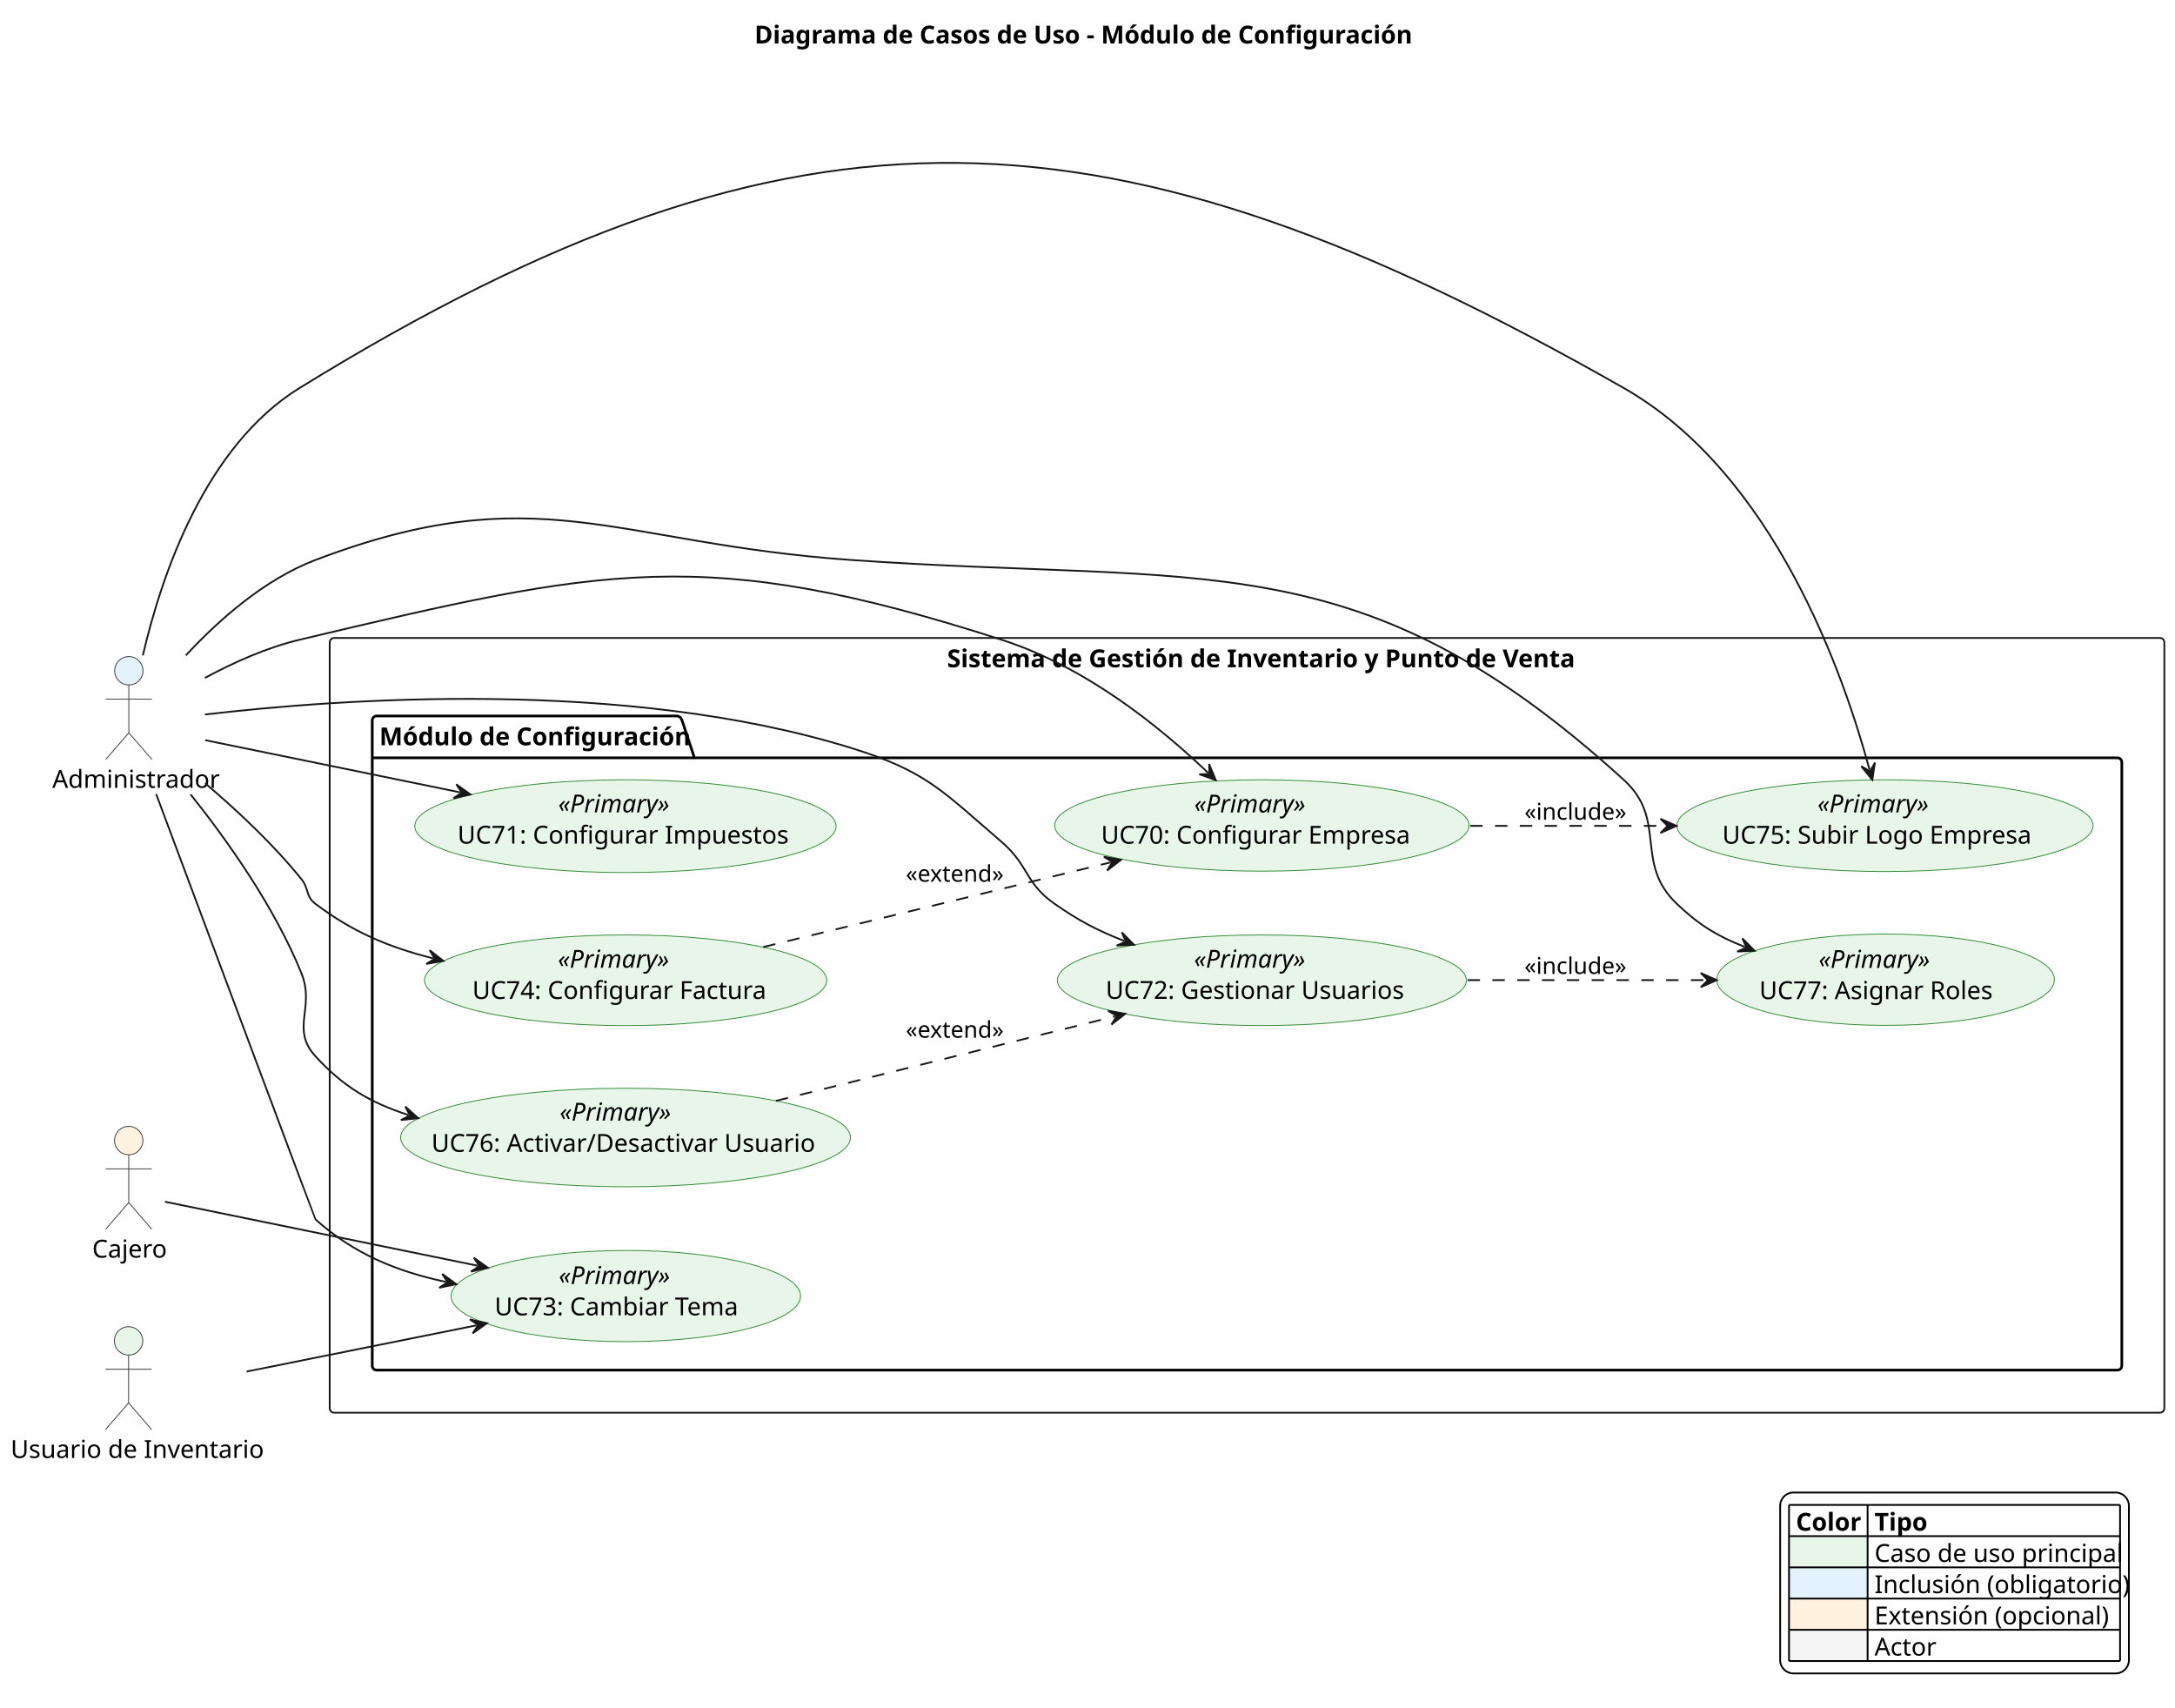
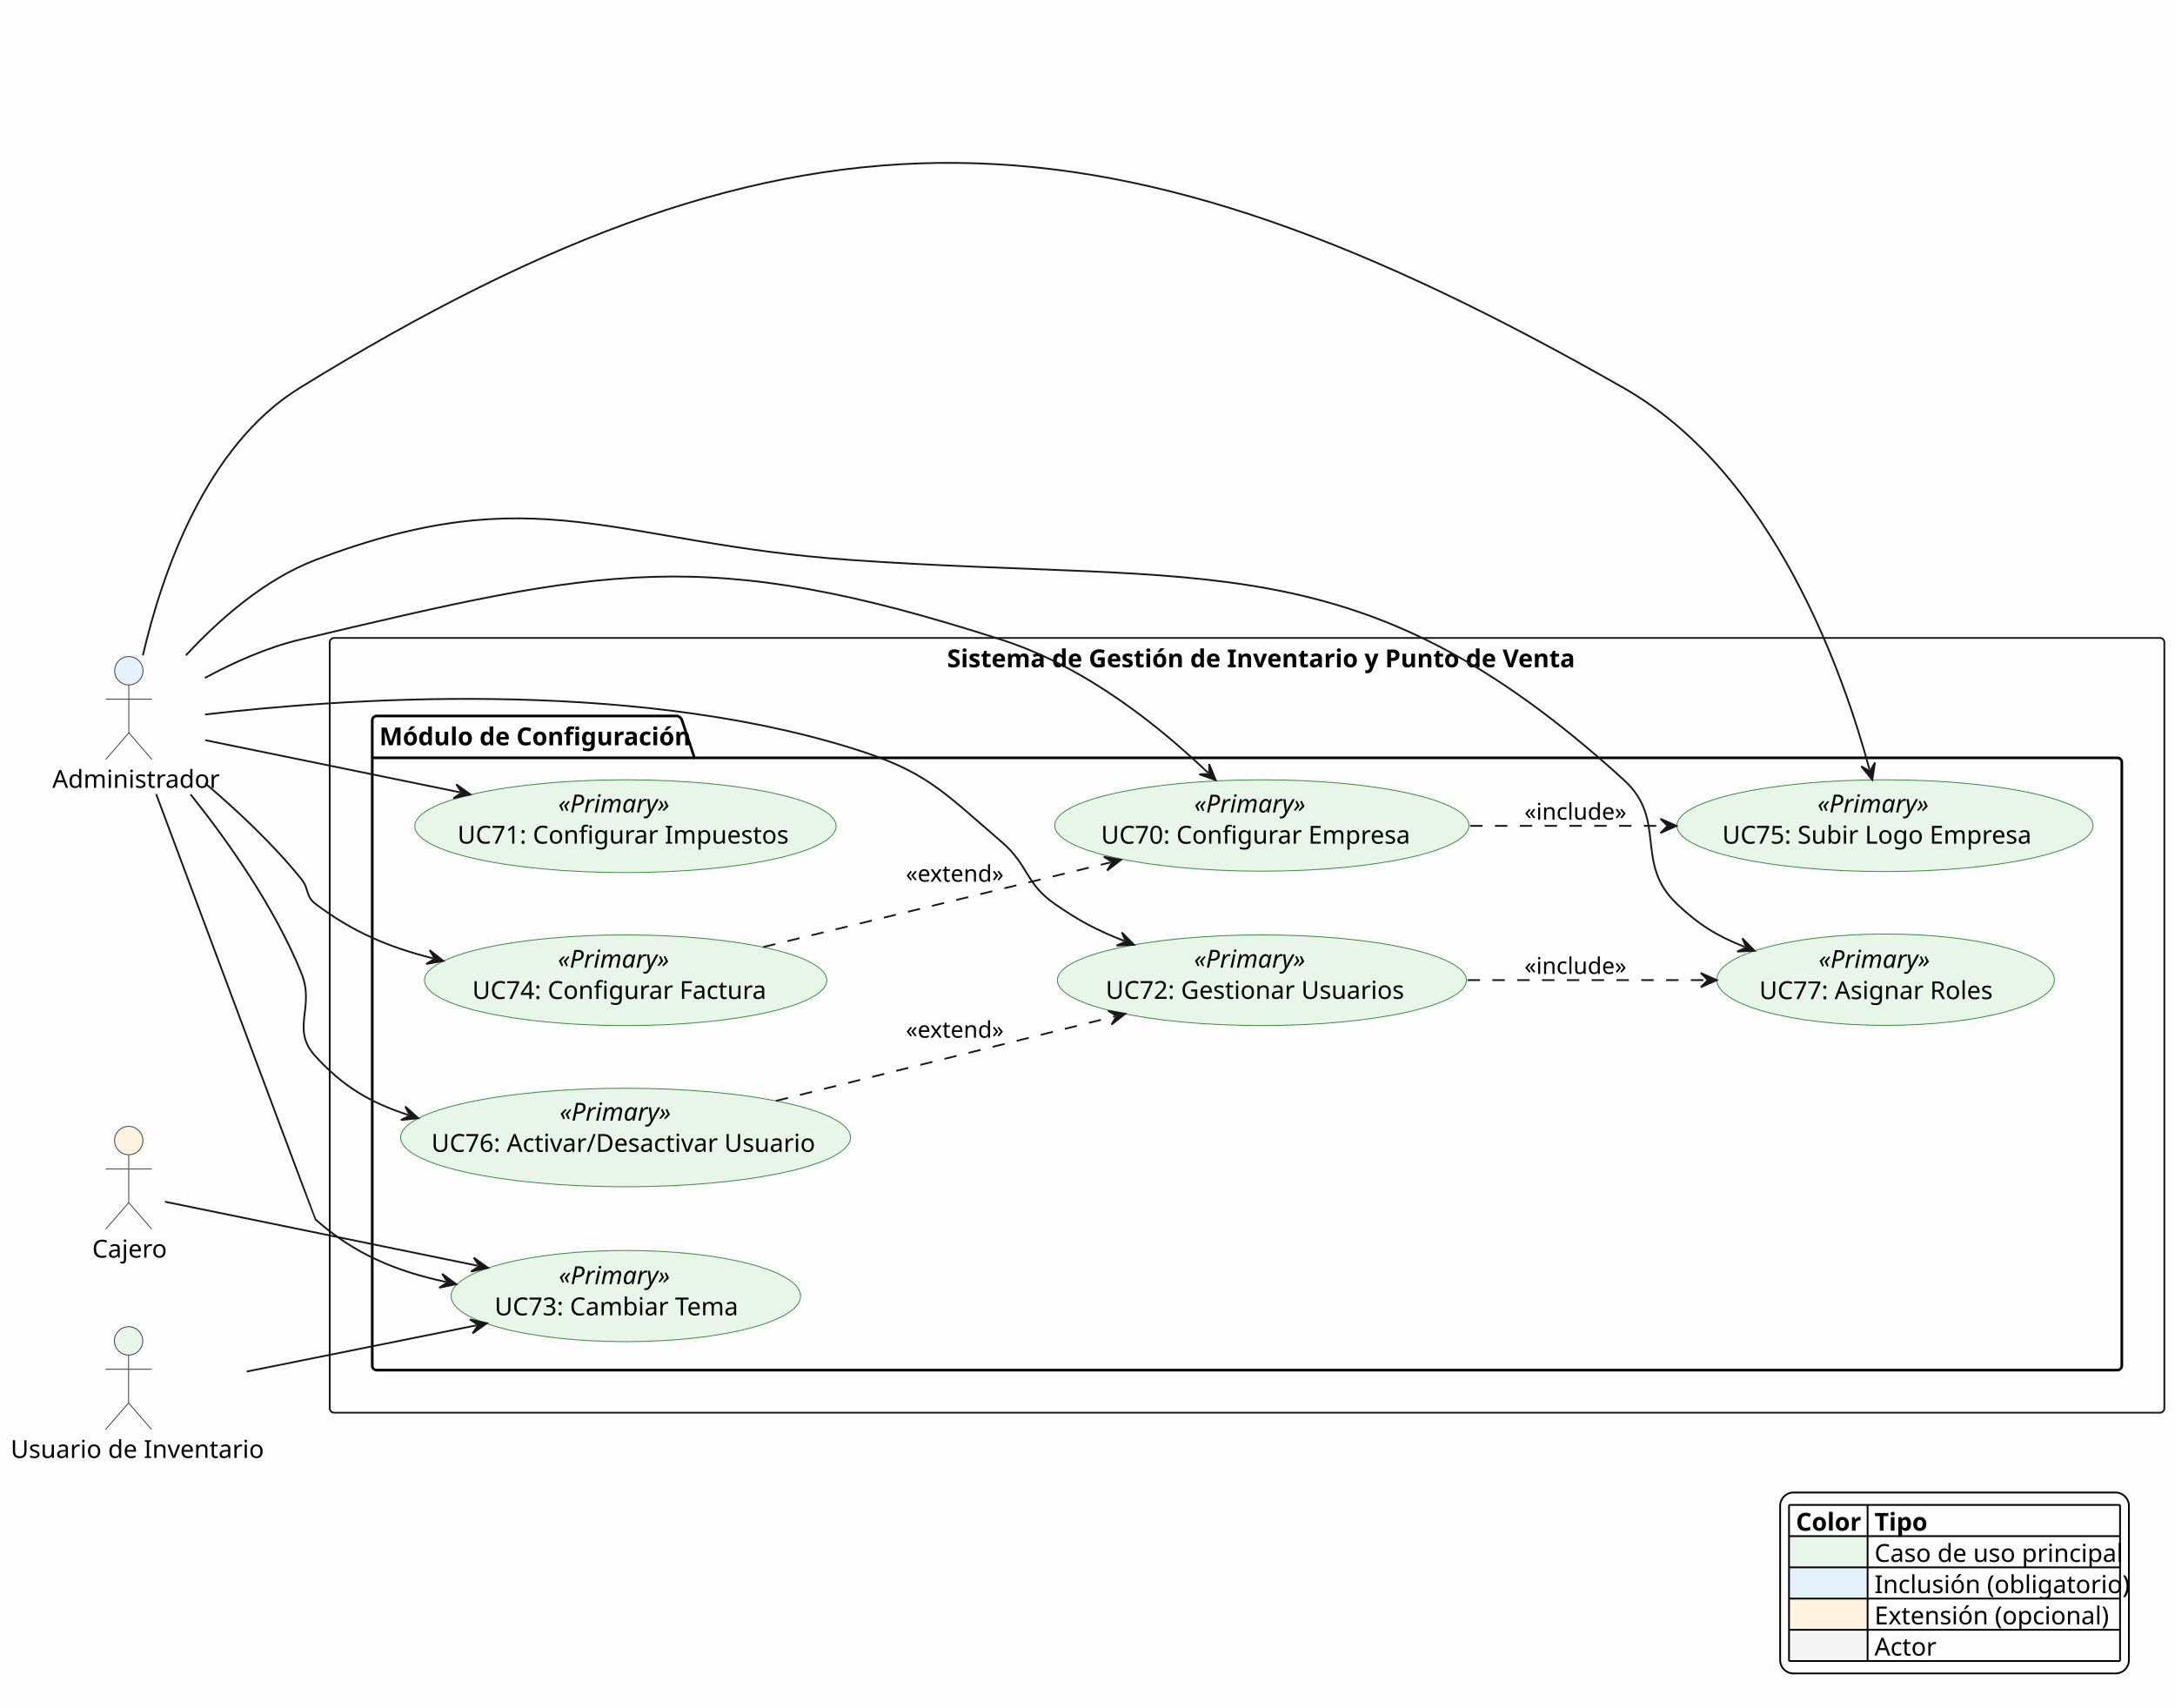
<svg xmlns="http://www.w3.org/2000/svg" contentStyleType="text/css" height="963px" preserveAspectRatio="none" style="width:1227px;height:963px;background:#FEFEFE;" version="1.1" viewBox="0 0 1227 963" width="1227px" zoomAndPan="magnify">
  <defs />
  <g>
    <rect fill="#FEFEFE" height="963" style="stroke:none;stroke-width:1;" width="1227" x="0" y="0" />
-     <text fill="#000000" font-family="sans-serif" font-size="14" font-weight="bold" lengthAdjust="spacing" textLength="361.71" x="425.645" y="24.533">Diagrama de Casos de Uso - Módulo de Configuración</text>
    <g id="cluster_Sistema de Gestión de Inventario y Punto de Venta">
      <rect fill="none" height="437" rx="2.5" ry="2.5" style="stroke:#181818;stroke-width:1;" width="1035" x="186" y="359.859" />
      <text fill="#000000" font-family="sans-serif" font-size="14" font-weight="bold" lengthAdjust="spacing" textLength="338.413" x="534.293" y="376.393">Sistema de Gestión de Inventario y Punto de Venta</text>
    </g>
    <g id="cluster_Módulo de Configuración">
      <path d="M212.5,403.859 L382.259,403.859 A3.75,3.75 0 0 1 384.759,406.359 L391.759,427.469 L1194.5,427.469 A2.5,2.5 0 0 1 1197,429.969 L1197,770.359 A2.5,2.5 0 0 1 1194.5,772.859 L212.5,772.859 A2.5,2.5 0 0 1 210,770.359 L210,406.359 A2.5,2.5 0 0 1 212.5,403.859 " fill="none" style="stroke:#000000;stroke-width:1.5;" />
      <line style="stroke:#000000;stroke-width:1.5;" x1="210" x2="391.759" y1="427.469" y2="427.469" />
      <text fill="#000000" font-family="sans-serif" font-size="14" font-weight="bold" lengthAdjust="spacing" textLength="168.759" x="214" y="420.393">Módulo de Configuración</text>
    </g>
    <g id="elem_UC70">
      <ellipse cx="711.86" cy="465.631" fill="#E8F5E9" rx="116.86" ry="25.772" style="stroke:#388E3C;stroke-width:0.5;" />
      <text fill="#000000" font-family="sans-serif" font-size="14" font-style="italic" lengthAdjust="spacing" textLength="63.793" x="673.683" y="458.287">«Primary»</text>
      <text fill="#000000" font-family="sans-serif" font-size="14" lengthAdjust="spacing" textLength="168.848" x="621.156" y="475.896">UC70: Configurar Empresa</text>
    </g>
    <g id="elem_UC71">
      <ellipse cx="352.833" cy="466.026" fill="#E8F5E9" rx="118.833" ry="26.167" style="stroke:#388E3C;stroke-width:0.5;" />
      <text fill="#000000" font-family="sans-serif" font-size="14" font-style="italic" lengthAdjust="spacing" textLength="63.793" x="314.904" y="458.246">«Primary»</text>
      <text fill="#000000" font-family="sans-serif" font-size="14" lengthAdjust="spacing" textLength="177.413" x="258.094" y="475.855">UC71: Configurar Impuestos</text>
    </g>
    <g id="elem_UC72">
      <ellipse cx="711.88" cy="552.924" fill="#E8F5E9" rx="115.38" ry="25.565" style="stroke:#388E3C;stroke-width:0.5;" />
      <text fill="#000000" font-family="sans-serif" font-size="14" font-style="italic" lengthAdjust="spacing" textLength="63.793" x="673.569" y="545.82">«Primary»</text>
      <text fill="#000000" font-family="sans-serif" font-size="14" lengthAdjust="spacing" textLength="163.399" x="623.766" y="563.43">UC72: Gestionar Usuarios</text>
    </g>
    <g id="elem_UC73">
      <ellipse cx="353.064" cy="731.077" fill="#E8F5E9" rx="98.564" ry="25.718" style="stroke:#388E3C;stroke-width:0.5;" />
      <text fill="#000000" font-family="sans-serif" font-size="14" font-style="italic" lengthAdjust="spacing" textLength="63.793" x="315.195" y="724.328">«Primary»</text>
      <text fill="#000000" font-family="sans-serif" font-size="14" lengthAdjust="spacing" textLength="136.151" x="279.016" y="741.938">UC73: Cambiar Tema</text>
    </g>
    <g id="elem_UC74">
      <ellipse cx="352.952" cy="552.938" fill="#E8F5E9" rx="113.453" ry="25.578" style="stroke:#388E3C;stroke-width:0.5;" />
      <text fill="#000000" font-family="sans-serif" font-size="14" font-style="italic" lengthAdjust="spacing" textLength="63.793" x="314.693" y="545.867">«Primary»</text>
      <text fill="#000000" font-family="sans-serif" font-size="14" lengthAdjust="spacing" textLength="160.289" x="266.445" y="563.476">UC74: Configurar Factura</text>
    </g>
    <g id="elem_UC75">
      <ellipse cx="1063.391" cy="465.738" fill="#E8F5E9" rx="117.391" ry="25.878" style="stroke:#388E3C;stroke-width:0.5;" />
      <text fill="#000000" font-family="sans-serif" font-size="14" font-style="italic" lengthAdjust="spacing" textLength="63.793" x="1025.284" y="458.276">«Primary»</text>
      <text fill="#000000" font-family="sans-serif" font-size="14" lengthAdjust="spacing" textLength="171.199" x="971.581" y="475.885">UC75: Subir Logo Empresa</text>
    </g>
    <g id="elem_UC76">
      <ellipse cx="352.893" cy="641.638" fill="#E8F5E9" rx="126.893" ry="27.779" style="stroke:#388E3C;stroke-width:0.5;" />
      <text fill="#000000" font-family="sans-serif" font-size="14" font-style="italic" lengthAdjust="spacing" textLength="63.793" x="315.724" y="632.11">«Primary»</text>
      <text fill="#000000" font-family="sans-serif" font-size="14" lengthAdjust="spacing" textLength="208.51" x="243.366" y="649.72">UC76: Activar/Desactivar Usuario</text>
    </g>
    <g id="elem_UC77">
      <ellipse cx="1063.738" cy="552.62" fill="#E8F5E9" rx="95.238" ry="25.761" style="stroke:#388E3C;stroke-width:0.5;" />
      <text fill="#000000" font-family="sans-serif" font-size="14" font-style="italic" lengthAdjust="spacing" textLength="63.793" x="1025.955" y="545.966">«Primary»</text>
      <text fill="#000000" font-family="sans-serif" font-size="14" lengthAdjust="spacing" textLength="130.724" x="992.49" y="563.575">UC77: Asignar Roles</text>
    </g>
    <g id="elem_Admin">
      <ellipse cx="72.683" cy="378.359" fill="#E3F2FD" rx="8" ry="8" style="stroke:#424242;stroke-width:0.5;" />
      <path d="M72.683,386.359 L72.683,413.359 M59.683,394.359 L85.683,394.359 M72.683,413.359 L59.683,428.359 M72.683,413.359 L85.683,428.359 " fill="none" style="stroke:#424242;stroke-width:0.5;" />
      <text fill="#000000" font-family="sans-serif" font-size="14" lengthAdjust="spacing" textLength="86.365" x="29.5" y="444.393">Administrador</text>
    </g>
    <g id="elem_Cajero">
      <ellipse cx="72.621" cy="643.359" fill="#FFF3E0" rx="8" ry="8" style="stroke:#424242;stroke-width:0.5;" />
      <path d="M72.621,651.359 L72.621,678.359 M59.621,659.359 L85.621,659.359 M72.621,678.359 L59.621,693.359 M72.621,678.359 L85.621,693.359 " fill="none" style="stroke:#424242;stroke-width:0.5;" />
      <text fill="#000000" font-family="sans-serif" font-size="14" lengthAdjust="spacing" textLength="41.241" x="52" y="709.393">Cajero</text>
    </g>
    <g id="elem_InvUser">
      <ellipse cx="72.538" cy="756.359" fill="#E8F5E9" rx="8" ry="8" style="stroke:#424242;stroke-width:0.5;" />
      <path d="M72.538,764.359 L72.538,791.359 M59.538,772.359 L85.538,772.359 M72.538,791.359 L59.538,806.359 M72.538,791.359 L85.538,806.359 " fill="none" style="stroke:#424242;stroke-width:0.5;" />
      <text fill="#000000" font-family="sans-serif" font-size="14" lengthAdjust="spacing" textLength="133.075" x="6" y="822.393">Usuario de Inventario</text>
    </g>
    <g id="link_UC72_UC77">
      <path d="M827.92,552.859 C873.48,552.859 919.22,552.859 962.48,552.859 " fill="none" id="UC72-to-UC77" style="stroke:#181818;stroke-width:1;stroke-dasharray:7.0,7.0;" />
      <polygon fill="#181818" points="968.48,552.859,959.48,548.859,963.48,552.859,959.48,556.859,968.48,552.859" style="stroke:#181818;stroke-width:1;" />
      <text fill="#000000" font-family="sans-serif" font-size="13" lengthAdjust="spacing" textLength="55.656" x="860" y="549.355">«include»</text>
    </g>
    <g id="link_UC70_UC75">
      <path d="M829.38,465.859 C866.81,465.859 902.28,465.859 939.74,465.859 " fill="none" id="UC70-to-UC75" style="stroke:#181818;stroke-width:1;stroke-dasharray:7.0,7.0;" />
      <polygon fill="#181818" points="945.74,465.859,936.74,461.859,940.74,465.859,936.74,469.859,945.74,465.859" style="stroke:#181818;stroke-width:1;" />
      <text fill="#000000" font-family="sans-serif" font-size="13" lengthAdjust="spacing" textLength="55.656" x="860" y="462.354">«include»</text>
    </g>
    <g id="link_UC76_UC72">
      <path d="M437.7,620.989 C497.36,606.119 571.108,587.731 628.998,573.301 " fill="none" id="UC76-to-UC72" style="stroke:#181818;stroke-width:1;stroke-dasharray:7.0,7.0;" />
      <polygon fill="#181818" points="634.82,571.849,625.12,570.145,629.968,573.059,627.055,577.907,634.82,571.849" style="stroke:#181818;stroke-width:1;" />
      <text fill="#000000" font-family="sans-serif" font-size="13" lengthAdjust="spacing" textLength="53.492" x="511" y="585.355">«extend»</text>
    </g>
    <g id="link_UC74_UC70">
      <path d="M430.59,534.199 C490.1,519.689 566.521,501.07 626.551,486.44 " fill="none" id="UC74-to-UC70" style="stroke:#181818;stroke-width:1;stroke-dasharray:7.0,7.0;" />
      <polygon fill="#181818" points="632.38,485.019,622.689,483.264,627.522,486.203,624.583,491.037,632.38,485.019" style="stroke:#181818;stroke-width:1;" />
      <text fill="#000000" font-family="sans-serif" font-size="13" lengthAdjust="spacing" textLength="53.492" x="511" y="497.354">«extend»</text>
    </g>
    <g id="link_Admin_UC70">
      <path d="M115.61,382.389 C131.68,373.739 150.58,365.229 169,360.859 C340.25,320.239 397.48,306.879 565,360.859 C613.14,376.369 654.475,410.162 681.525,435.922 " fill="none" id="Admin-to-UC70" style="stroke:#181818;stroke-width:1;" />
      <polygon fill="#181818" points="685.87,440.059,682.111,430.956,682.249,436.611,676.594,436.749,685.87,440.059" style="stroke:#181818;stroke-width:1;" />
    </g>
    <g id="link_Admin_UC71">
      <path d="M115.8,417.519 C155.36,425.609 209.772,436.746 259.542,446.936 " fill="none" id="Admin-to-UC71" style="stroke:#181818;stroke-width:1;" />
      <polygon fill="#181818" points="265.42,448.139,257.405,442.415,260.522,447.137,255.801,450.253,265.42,448.139" style="stroke:#181818;stroke-width:1;" />
    </g>
    <g id="link_Admin_UC72">
      <path d="M115.66,403.039 C190.84,394.209 352.16,382.349 480,421.859 C522.54,434.999 531.23,445.849 565,474.859 C580.54,488.209 578.19,498.149 595,509.859 C608.48,519.249 618.673,524.683 634.183,530.753 " fill="none" id="Admin-to-UC72" style="stroke:#181818;stroke-width:1;" />
      <polygon fill="#181818" points="639.77,532.939,632.847,525.934,635.114,531.117,629.931,533.384,639.77,532.939" style="stroke:#181818;stroke-width:1;" />
    </g>
    <g id="link_Admin_UC73">
      <path d="M88.09,447.899 C116.76,524.609 177.7,687.599 178,687.859 C199.85,707.309 223.244,717.007 251.534,723.097 " fill="none" id="Admin-to-UC73" style="stroke:#181818;stroke-width:1;" />
      <polygon fill="#181818" points="257.4,724.359,249.443,718.555,252.512,723.307,247.76,726.376,257.4,724.359" style="stroke:#181818;stroke-width:1;" />
    </g>
    <g id="link_Admin_UC74">
      <path d="M115.71,441.799 C133.7,457.069 154.15,476.189 170,495.859 C174.5,501.439 172.28,505.539 178,509.859 C198.86,525.619 218.941,534.195 244.331,540.585 " fill="none" id="Admin-to-UC74" style="stroke:#181818;stroke-width:1;" />
      <polygon fill="#181818" points="250.15,542.049,242.398,535.974,245.301,540.829,240.446,543.732,250.15,542.049" style="stroke:#181818;stroke-width:1;" />
    </g>
    <g id="link_Admin_UC75">
      <path d="M80.6,369.689 C91.14,324.349 115.73,251.699 169,218.859 C451.6,44.609 627.51,54.549 916,218.859 C1001.13,267.349 1040.322,381.128 1054.662,434.098 " fill="none" id="Admin-to-UC75" style="stroke:#181818;stroke-width:1;" />
      <polygon fill="#181818" points="1056.23,439.889,1057.739,430.157,1054.923,435.063,1050.017,432.247,1056.23,439.889" style="stroke:#181818;stroke-width:1;" />
    </g>
    <g id="link_Admin_UC76">
      <path d="M107.5,448.079 C128.79,474.749 154.94,511.799 170,548.859 C177.98,568.489 163.7,580.219 178,595.859 C193.39,612.699 208.444,621.815 230.264,628.905 " fill="none" id="Admin-to-UC76" style="stroke:#181818;stroke-width:1;" />
      <polygon fill="#181818" points="235.97,630.759,228.647,624.174,231.215,629.214,226.174,631.782,235.97,630.759" style="stroke:#181818;stroke-width:1;" />
    </g>
    <g id="link_Admin_UC77">
      <path d="M104.85,369.689 C123.64,349.439 149.4,326.739 178,315.859 C303.45,268.119 346.11,306.459 480,315.859 C680.97,329.979 766.87,304.409 916,439.859 C941.06,462.619 921.46,486.549 946,509.859 C958.27,521.519 968.387,527.871 984.257,534.121 " fill="none" id="Admin-to-UC77" style="stroke:#181818;stroke-width:1;" />
      <polygon fill="#181818" points="989.84,536.319,982.932,529.3,985.188,534.487,980,536.743,989.84,536.319" style="stroke:#181818;stroke-width:1;" />
    </g>
    <g id="link_Cajero_UC73">
      <path d="M93.08,677.869 C130.35,685.499 207.412,701.267 269.432,713.957 " fill="none" id="Cajero-to-UC73" style="stroke:#181818;stroke-width:1;" />
      <polygon fill="#181818" points="275.31,715.159,267.295,709.436,270.411,714.157,265.691,717.274,275.31,715.159" style="stroke:#181818;stroke-width:1;" />
    </g>
    <g id="link_InvUser_UC73">
      <path d="M139.15,773.659 C179.75,765.489 226.198,756.151 268.798,747.591 " fill="none" id="InvUser-to-UC73" style="stroke:#181818;stroke-width:1;" />
      <polygon fill="#181818" points="274.68,746.409,265.068,744.261,269.778,747.394,266.644,752.104,274.68,746.409" style="stroke:#181818;stroke-width:1;" />
    </g>
    <rect fill="none" height="102.047" id="_legend" rx="7.5" ry="7.5" style="stroke:#000000;stroke-width:1;" width="196.744" x="1004.256" y="841.893" />
    <text fill="#000000" font-family="sans-serif" font-size="14" font-weight="bold" lengthAdjust="spacing" textLength="36.552" x="1013.145" y="863.426">Color</text>
    <text fill="#000000" font-family="sans-serif" font-size="14" font-weight="bold" lengthAdjust="spacing" textLength="29.545" x="1057.477" y="863.426">Tipo</text>
    <rect fill="#E8F5E9" height="17.609" style="stroke:none;stroke-width:1;" width="44.331" x="1009.256" y="866.502" />
    <text fill="#000000" font-family="sans-serif" font-size="14" lengthAdjust="spacing" textLength="3.89" x="1009.256" y="881.035"> </text>
    <text fill="#000000" font-family="sans-serif" font-size="14" lengthAdjust="spacing" textLength="134.634" x="1057.477" y="881.035">Caso de uso principal</text>
    <rect fill="#E3F2FD" height="17.609" style="stroke:none;stroke-width:1;" width="44.331" x="1009.256" y="884.111" />
    <text fill="#000000" font-family="sans-serif" font-size="14" lengthAdjust="spacing" textLength="3.89" x="1009.256" y="898.644"> </text>
    <text fill="#000000" font-family="sans-serif" font-size="14" lengthAdjust="spacing" textLength="133.068" x="1057.477" y="898.644">Inclusión (obligatorio)</text>
    <rect fill="#FFF3E0" height="17.609" style="stroke:none;stroke-width:1;" width="44.331" x="1009.256" y="901.721" />
    <text fill="#000000" font-family="sans-serif" font-size="14" lengthAdjust="spacing" textLength="3.89" x="1009.256" y="916.254"> </text>
    <text fill="#000000" font-family="sans-serif" font-size="14" lengthAdjust="spacing" textLength="126.848" x="1057.477" y="916.254">Extensión (opcional)</text>
    <rect fill="#F5F5F5" height="17.609" style="stroke:none;stroke-width:1;" width="44.331" x="1009.256" y="919.33" />
    <text fill="#000000" font-family="sans-serif" font-size="14" lengthAdjust="spacing" textLength="3.89" x="1009.256" y="933.863"> </text>
    <text fill="#000000" font-family="sans-serif" font-size="14" lengthAdjust="spacing" textLength="32.676" x="1057.477" y="933.863">Actor</text>
    <line style="stroke:#000000;stroke-width:1;" x1="1009.256" x2="1196" y1="848.893" y2="848.893" />
    <line style="stroke:#000000;stroke-width:1;" x1="1009.256" x2="1196" y1="866.502" y2="866.502" />
    <line style="stroke:#000000;stroke-width:1;" x1="1009.256" x2="1196" y1="884.111" y2="884.111" />
    <line style="stroke:#000000;stroke-width:1;" x1="1009.256" x2="1196" y1="901.721" y2="901.721" />
    <line style="stroke:#000000;stroke-width:1;" x1="1009.256" x2="1196" y1="919.33" y2="919.33" />
    <line style="stroke:#000000;stroke-width:1;" x1="1009.256" x2="1196" y1="936.939" y2="936.939" />
    <line style="stroke:#000000;stroke-width:1;" x1="1009.256" x2="1009.256" y1="848.893" y2="936.939" />
    <line style="stroke:#000000;stroke-width:1;" x1="1053.587" x2="1053.587" y1="848.893" y2="936.939" />
    <line style="stroke:#000000;stroke-width:1;" x1="1196" x2="1196" y1="848.893" y2="936.939" />
  </g>
</svg>
